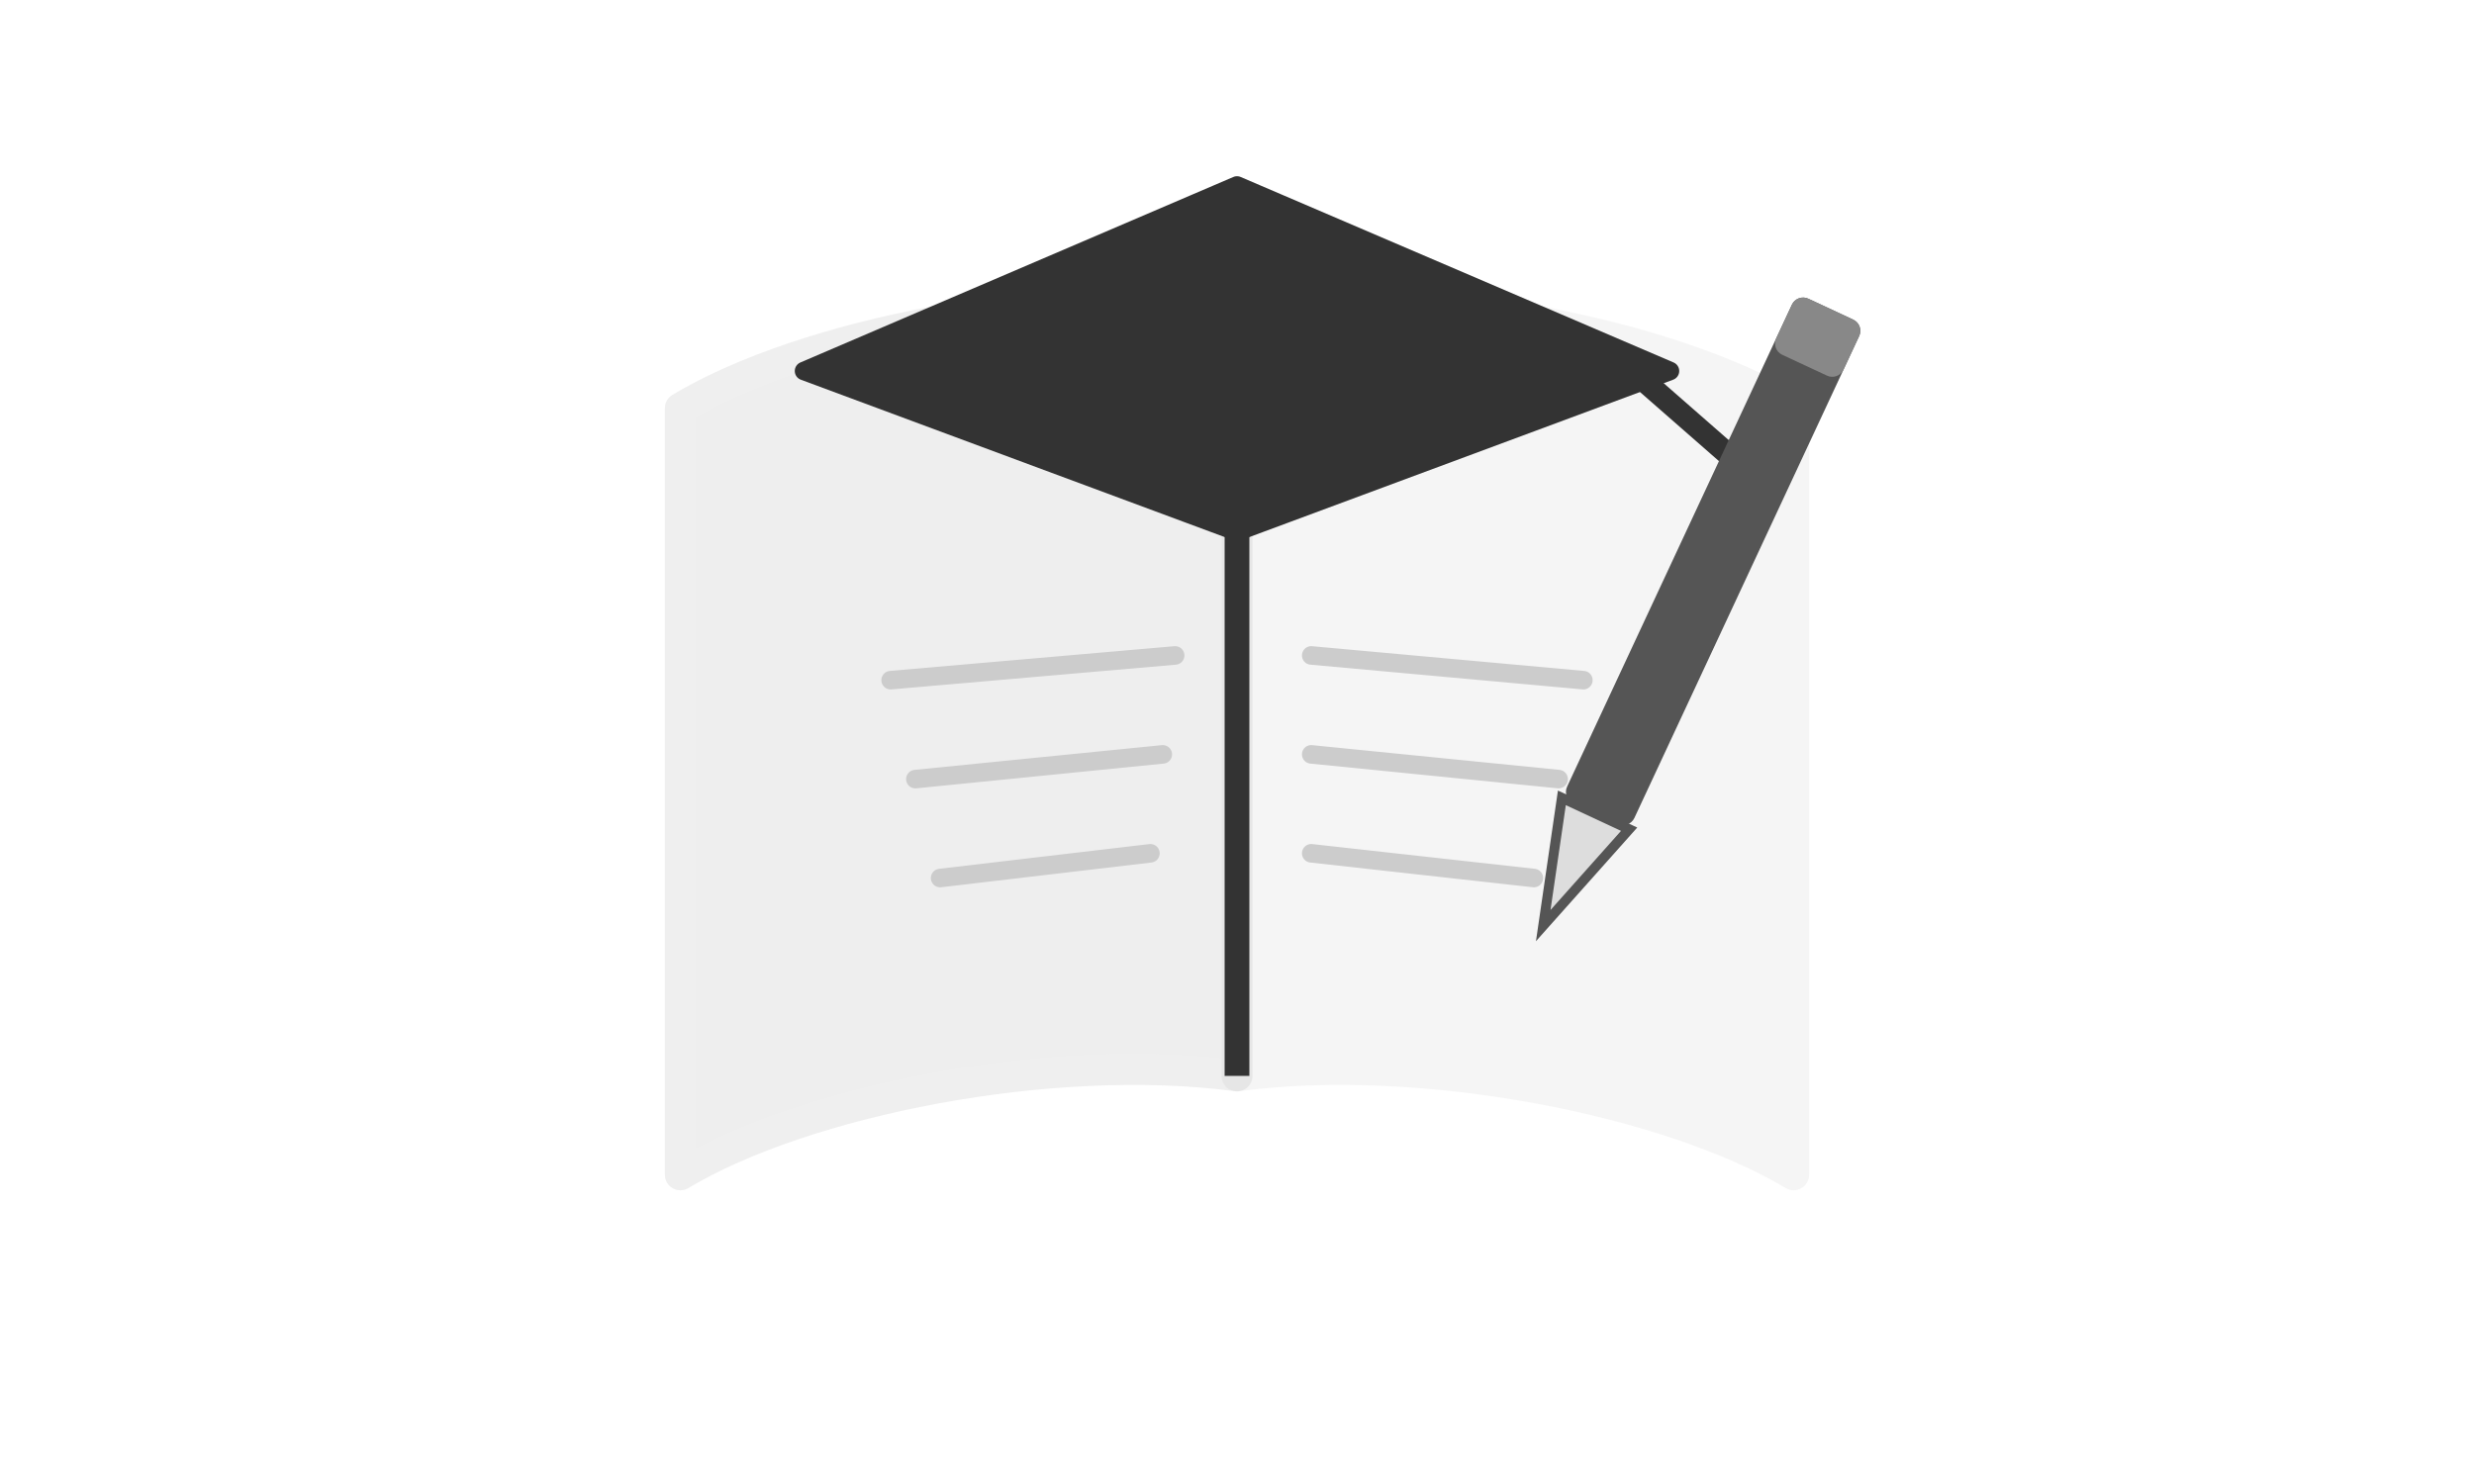
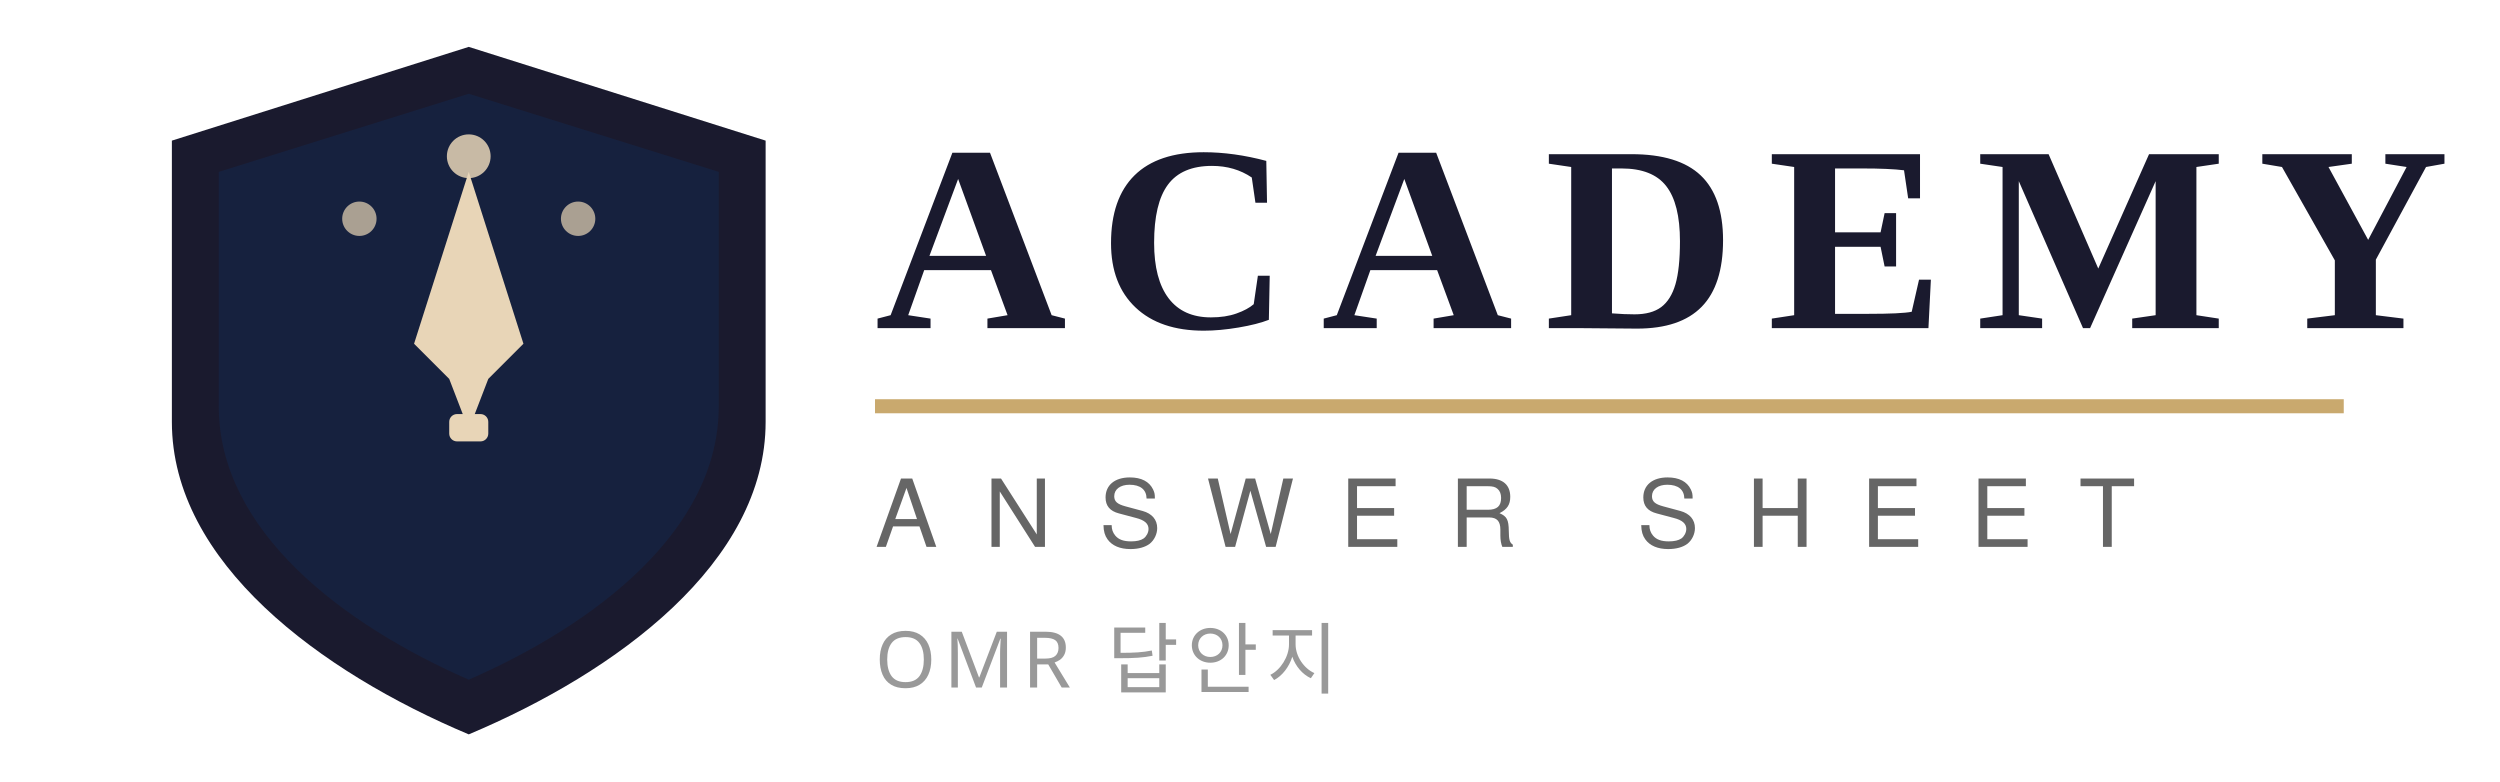
- <svg xmlns="http://www.w3.org/2000/svg" viewBox="0 0 200 120" fill="none">
-   <g transform="translate(50, 15)">
-     <path d="M50 10 C35 8, 15 12, 5 18 L5 80 C15 74, 35 70, 50 72 Z" fill="#2a2a2a" opacity="0.08" stroke="#333" stroke-width="2.5" stroke-linejoin="round" />
-     <path d="M50 10 C65 8, 85 12, 95 18 L95 80 C85 74, 65 70, 50 72 Z" fill="#2a2a2a" opacity="0.05" stroke="#333" stroke-width="2.5" stroke-linejoin="round" />
-     <line x1="50" y1="10" x2="50" y2="72" stroke="#333" stroke-width="2" />
-     <polygon points="50,0 15,15 50,28 85,15" fill="#333" stroke="#333" stroke-width="1.5" stroke-linejoin="round" />
-     <line x1="50" y1="28" x2="50" y2="10" stroke="#333" stroke-width="1.5" />
-     <rect x="48" y="0" width="4" height="4" rx="1" fill="#333" />
-     <path d="M82 15 L90 22 L88 30" stroke="#333" stroke-width="1.8" stroke-linecap="round" fill="none" />
-     <circle cx="88" cy="31" r="2" fill="#333" />
-     <line x1="22" y1="40" x2="45" y2="38" stroke="#ccc" stroke-width="1.5" stroke-linecap="round" />
-     <line x1="24" y1="48" x2="44" y2="46" stroke="#ccc" stroke-width="1.5" stroke-linecap="round" />
-     <line x1="26" y1="56" x2="43" y2="54" stroke="#ccc" stroke-width="1.5" stroke-linecap="round" />
-     <line x1="56" y1="38" x2="78" y2="40" stroke="#ccc" stroke-width="1.5" stroke-linecap="round" />
-     <line x1="56" y1="46" x2="76" y2="48" stroke="#ccc" stroke-width="1.5" stroke-linecap="round" />
-     <line x1="56" y1="54" x2="74" y2="56" stroke="#ccc" stroke-width="1.5" stroke-linecap="round" />
+ <svg xmlns="http://www.w3.org/2000/svg" viewBox="0 0 320 100" fill="none">
+   <g transform="translate(16, 4)">
+     <path d="M44 2 L82 14 L82 50 C82 68 63 82 44 90 C25 82 6 68 6 50 L6 14 Z" fill="#1a1a2e" />
+     <path d="M44 8 L76 18 L76 48 C76 64 60 76 44 83 C28 76 12 64 12 48 L12 18 Z" fill="#16213e" />
+     <g transform="translate(44, 46)" fill="#e8d5b7">
+       <path d="M0-28 L7-6 L2.5-1.5 L0 5 L-2.5-1.5 L-7-6 Z" />
+       <rect x="-2.5" y="3" width="5" height="3.5" rx="1" />
+     </g>
+     <circle cx="30" cy="24" r="2.2" fill="#e8d5b7" opacity="0.7" />
+     <circle cx="58" cy="24" r="2.2" fill="#e8d5b7" opacity="0.7" />
+     <circle cx="44" cy="16" r="2.8" fill="#e8d5b7" opacity="0.85" />
  </g>
-   <g transform="translate(148, 25) rotate(25)">
-     <rect x="-3" y="0" width="6" height="45" rx="1" fill="#555" />
-     <polygon points="-3,45 3,45 0,55" fill="#ddd" stroke="#555" stroke-width="0.8" />
-     <rect x="-3" y="0" width="6" height="5" rx="1" fill="#888" />
-   </g>
+   <text x="112" y="42" font-family="Georgia,'Times New Roman',serif" font-size="34" font-weight="700" fill="#1a1a2e" letter-spacing="4">ACADEMY</text>
+   <line x1="112" y1="52" x2="300" y2="52" stroke="#c9a96e" stroke-width="1.8" />
+   <text x="112" y="70" font-family="'Segoe UI',Helvetica,sans-serif" font-size="12" font-weight="400" fill="#666" letter-spacing="6">ANSWER SHEET</text>
+   <text x="112" y="88" font-family="'Malgun Gothic',sans-serif" font-size="10" fill="#999" letter-spacing="1">OMR 답안지</text>
</svg>
